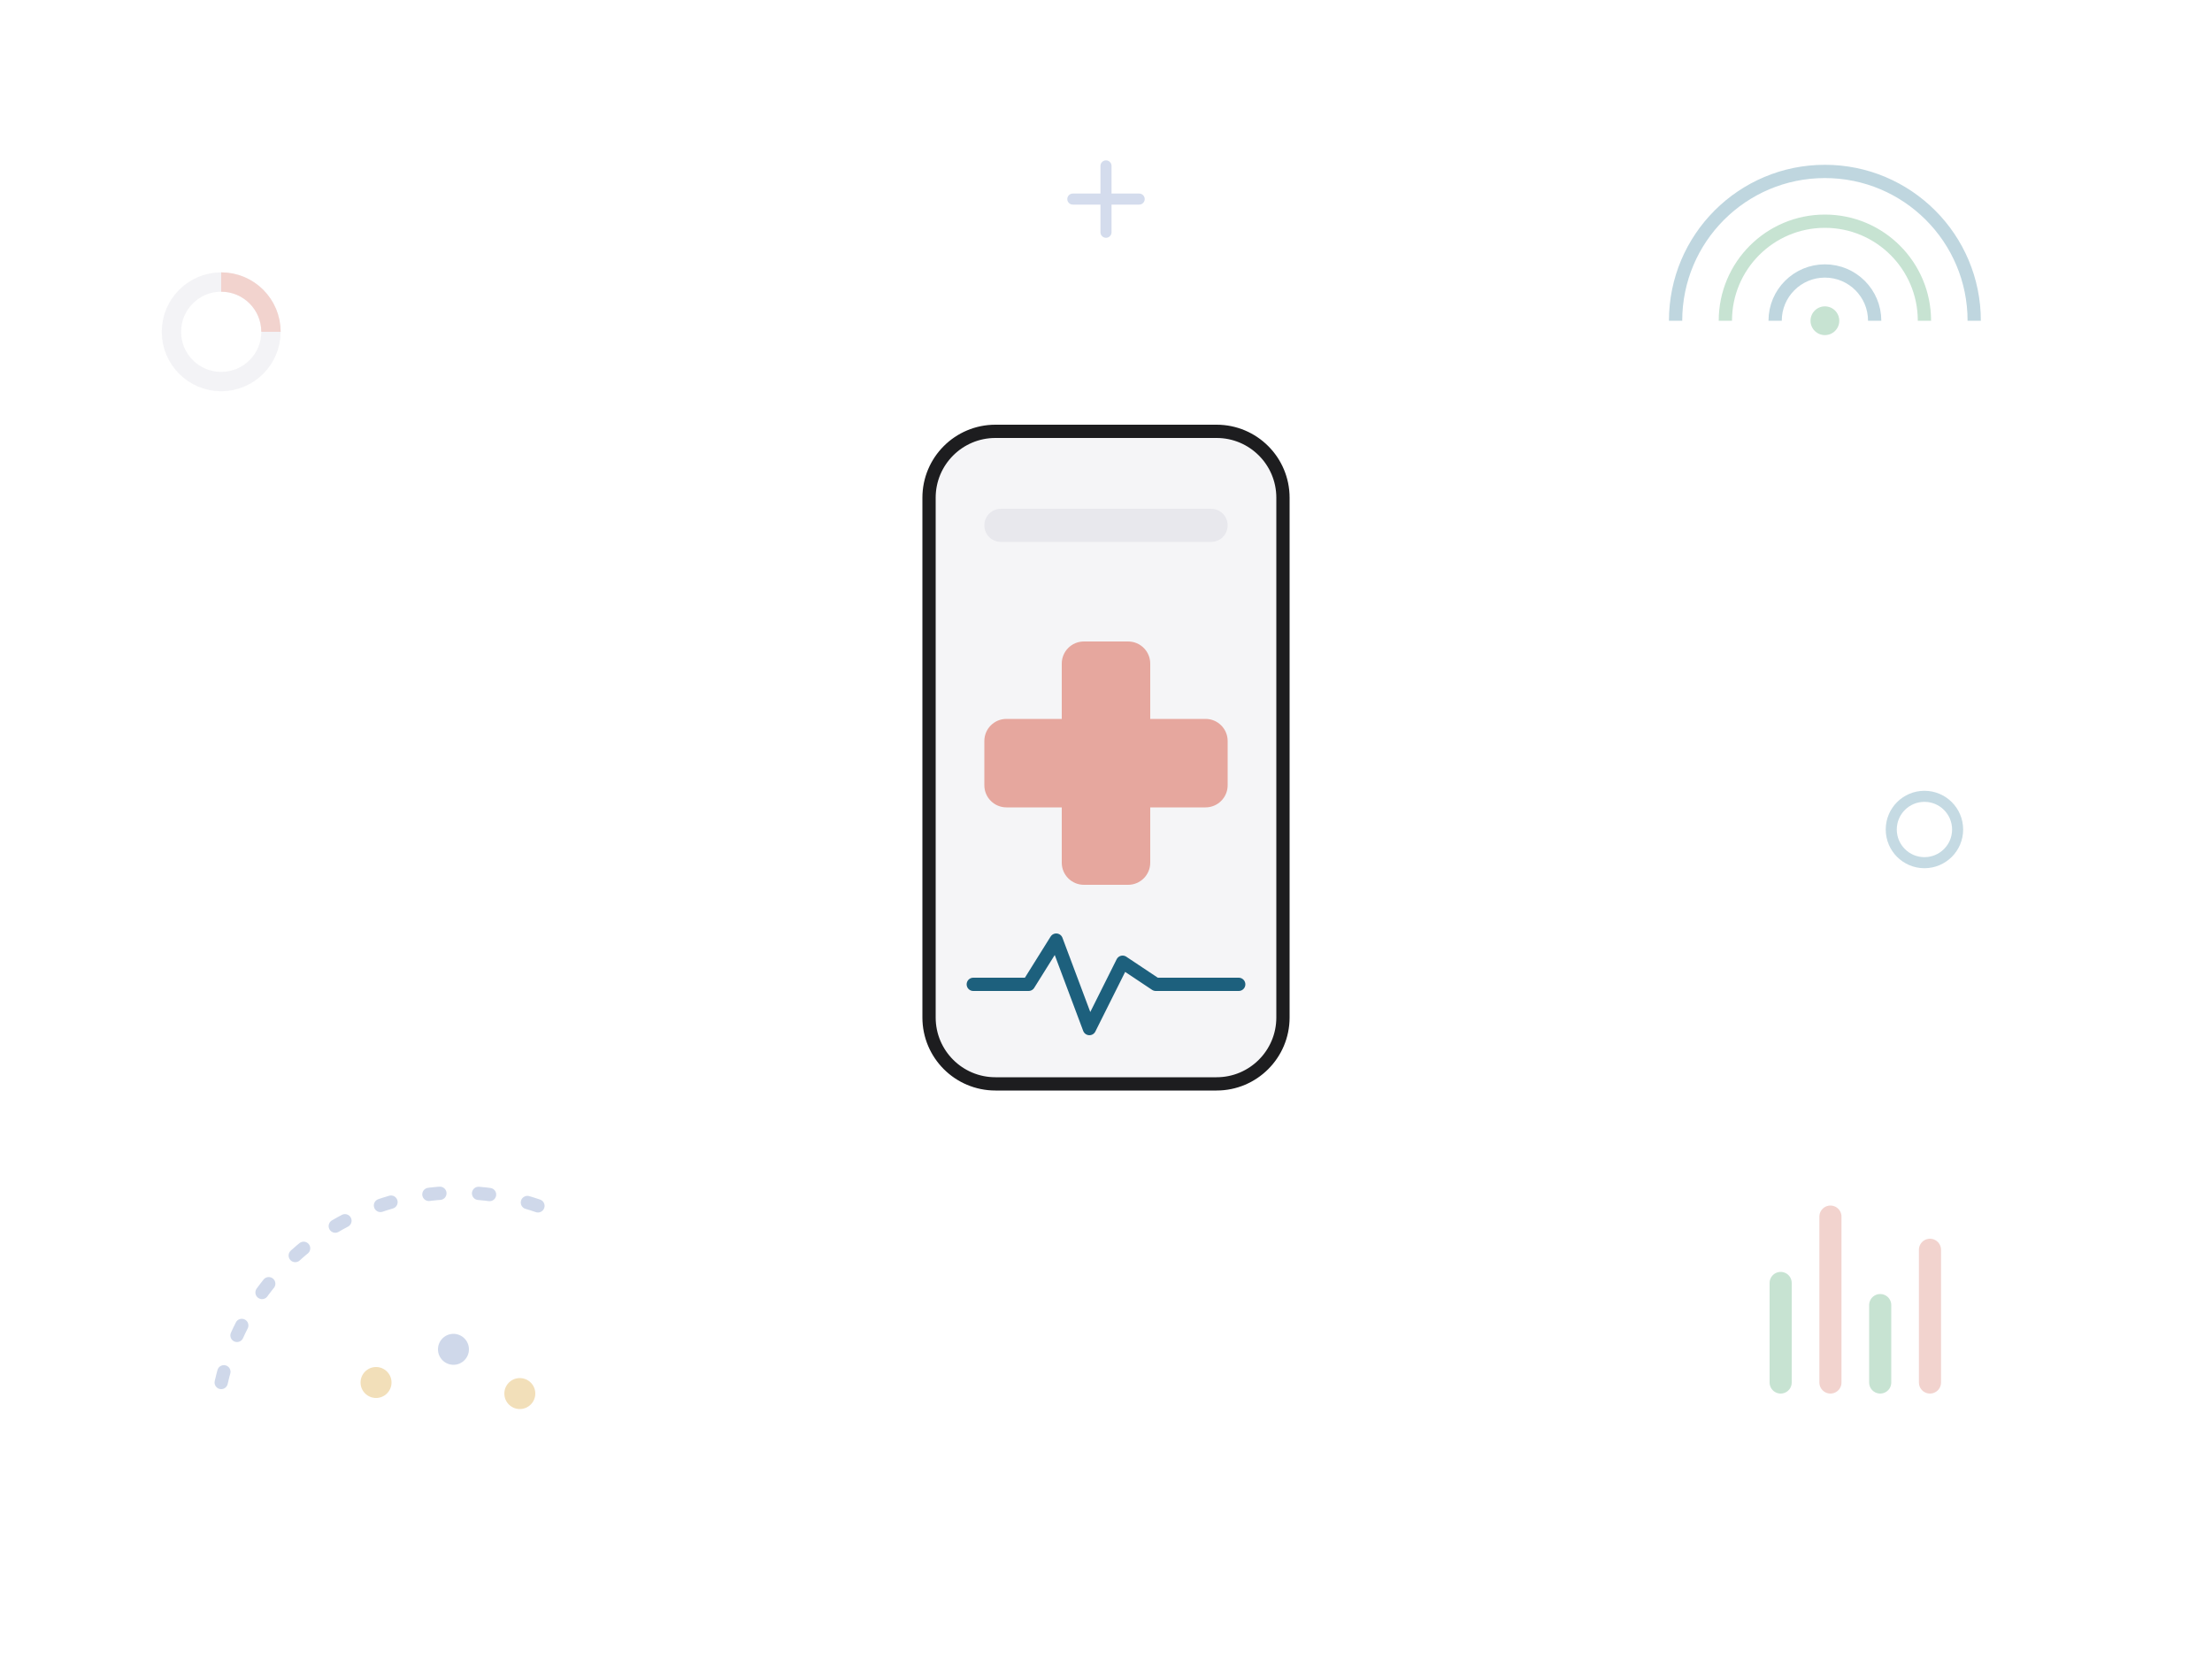
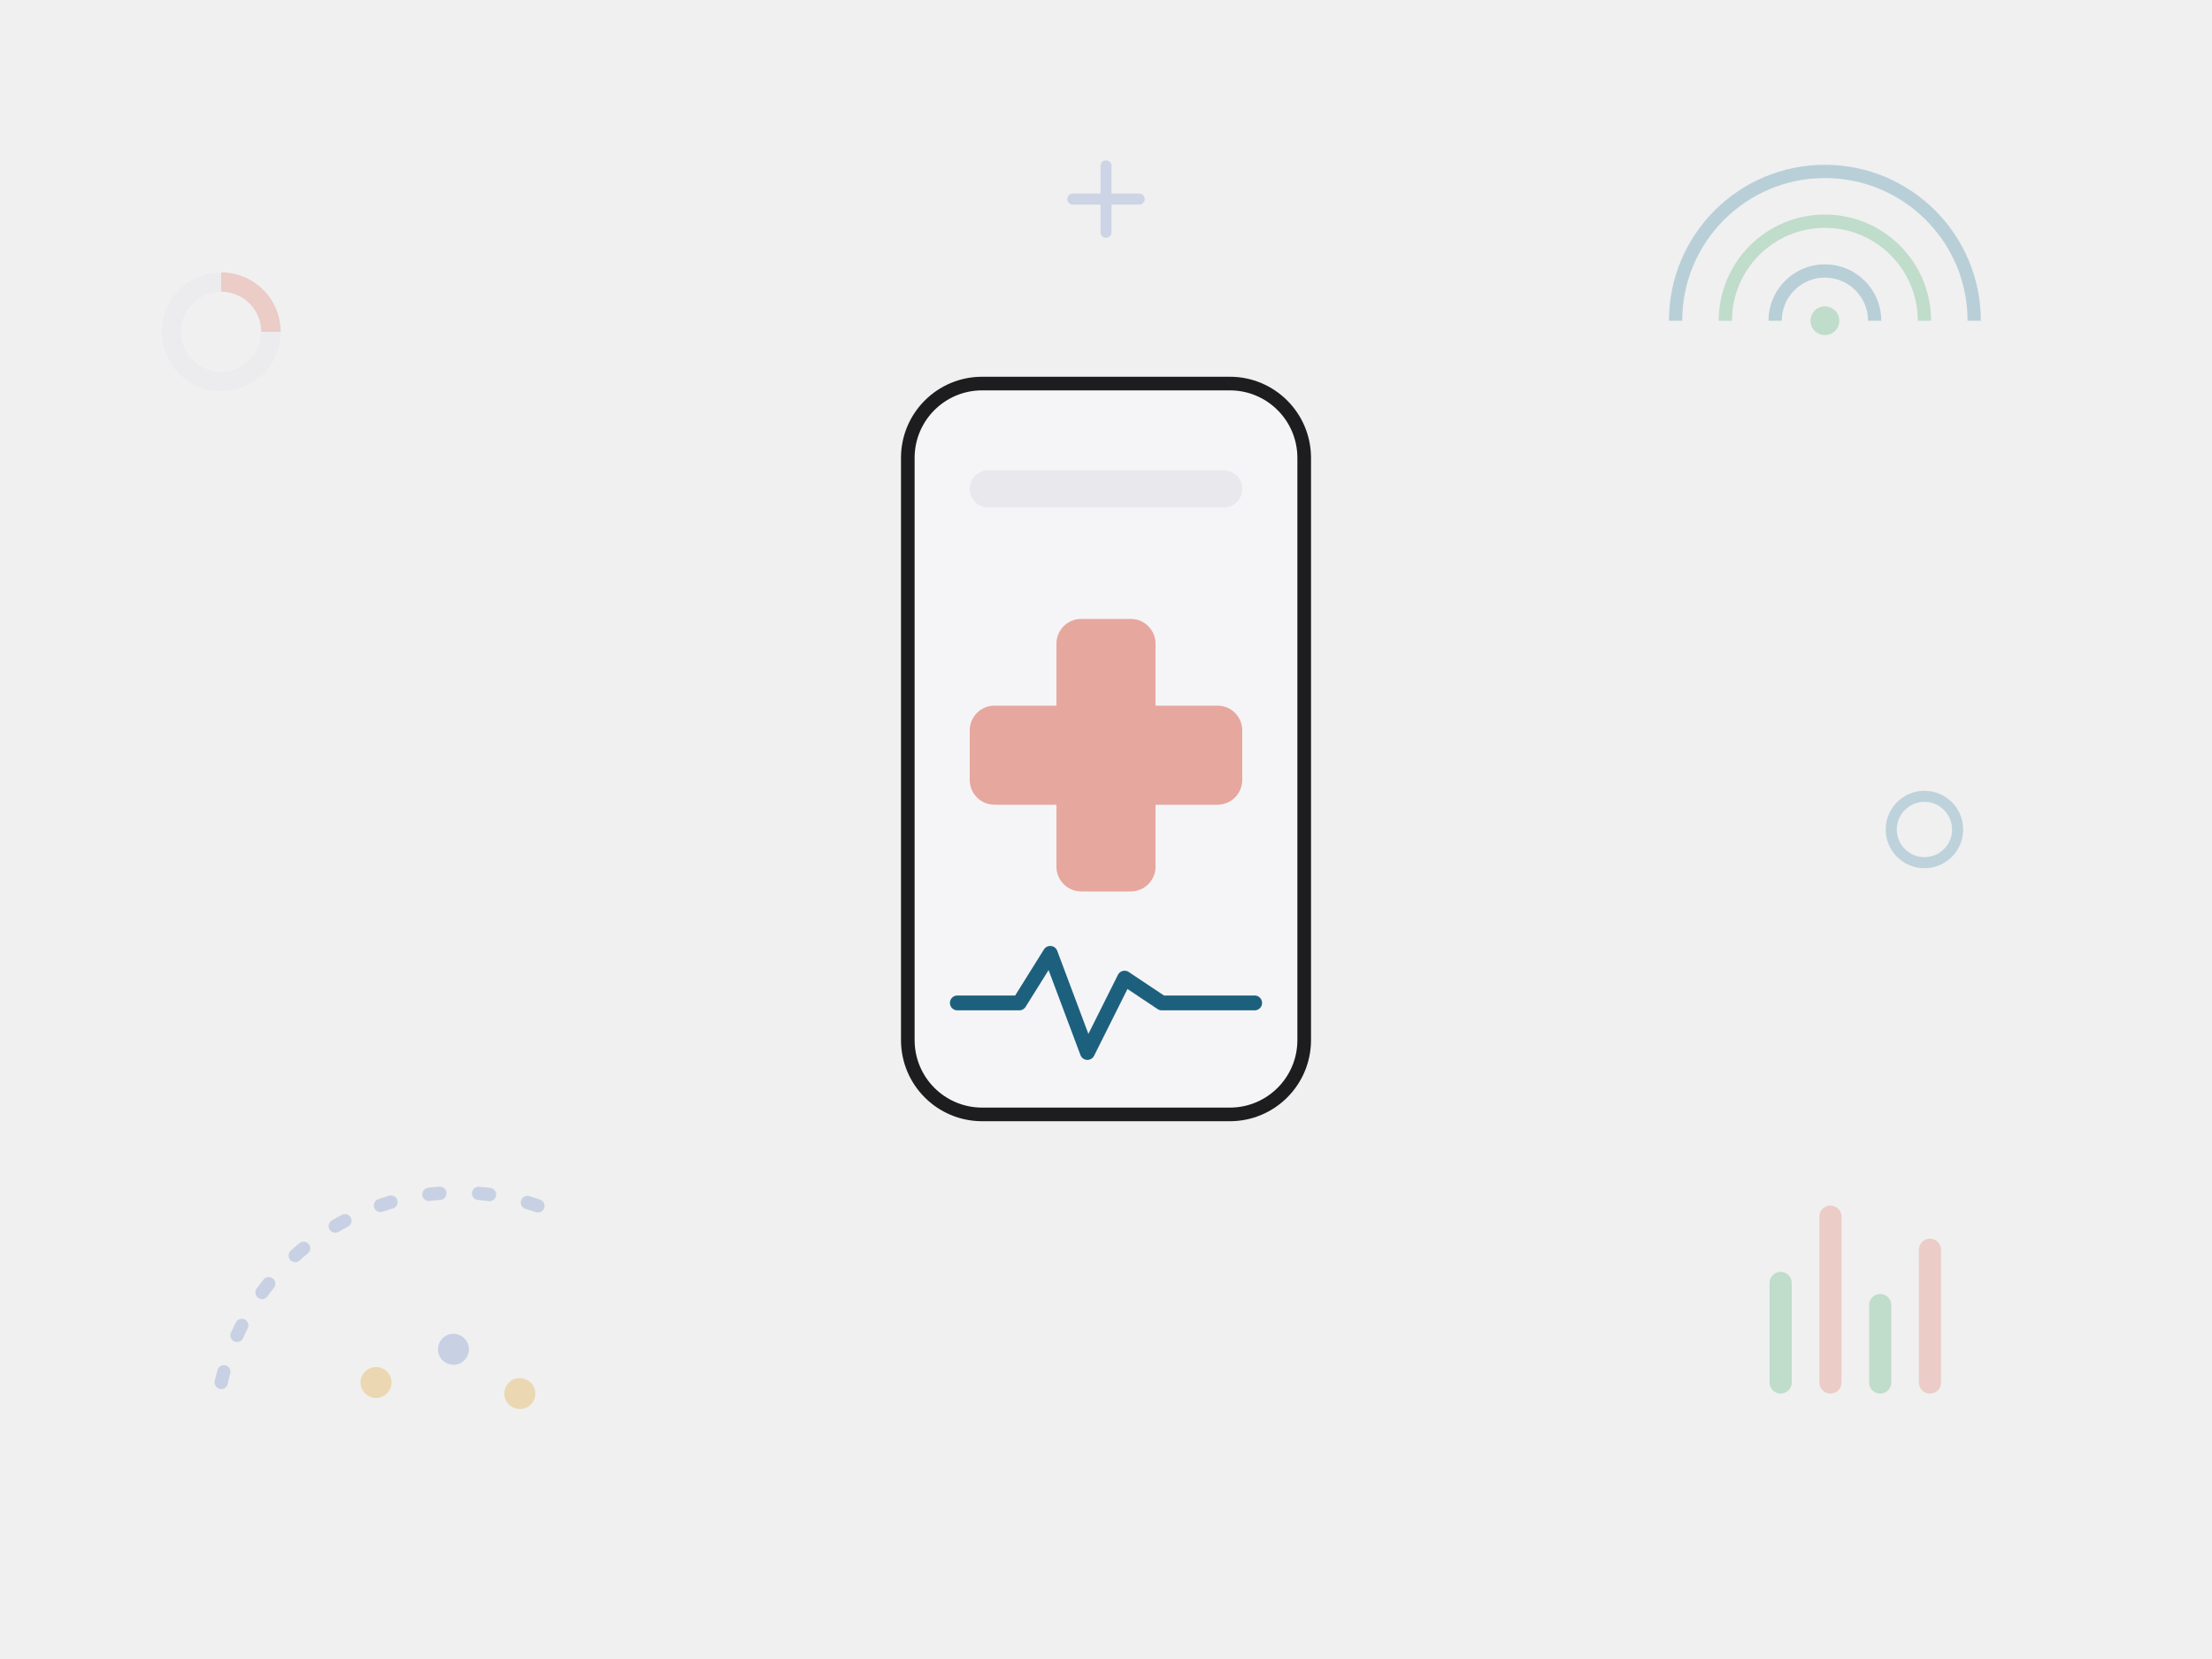
<svg xmlns="http://www.w3.org/2000/svg" width="400" height="300" viewBox="0 0 400 300">
-   <rect width="400" height="300" fill="#ffffff" />
  <g opacity="0.5">
    <g fill="none">
      <circle cx="40" cy="60" r="9" stroke="#e8e8ed" stroke-width="3.5" />
      <path d="M 40 51 A 9 9 0 0 1 49 60" stroke="#e6a79e" stroke-width="3.5" />
    </g>
  </g>
  <g opacity="0.5">
    <g fill="none">
      <path d="M 321 58 A 9 9 0 0 1 339 58" stroke="#7faec0" stroke-width="2.4" />
      <path d="M 312 58 A 18 18 0 0 1 348 58" stroke="#8fc7a6" stroke-width="2.4" />
      <path d="M 303 58 A 27 27 0 0 1 357 58" stroke="#7faec0" stroke-width="2.4" />
      <circle cx="330" cy="58" r="2.6" fill="#8fc7a6" />
    </g>
  </g>
  <g opacity="0.5">
    <path d="M 40 250 A 44 44 0 0 1 102 220" fill="none" stroke="#9fb2d6" stroke-width="2.4" stroke-dasharray="2 7" stroke-linecap="round" />
    <circle cx="68" cy="250" r="2.8" fill="#e6bf73" />
    <circle cx="82" cy="244" r="2.8" fill="#9fb2d6" />
    <circle cx="94" cy="252" r="2.8" fill="#e6bf73" />
  </g>
  <g opacity="0.5">
    <g stroke-linecap="round">
      <line x1="322" y1="250" x2="322" y2="232" stroke="#8fc7a6" stroke-width="4" />
      <line x1="331" y1="250" x2="331" y2="220" stroke="#e6a79e" stroke-width="4" />
      <line x1="340" y1="250" x2="340" y2="236" stroke="#8fc7a6" stroke-width="4" />
      <line x1="349" y1="250" x2="349" y2="226" stroke="#e6a79e" stroke-width="4" />
    </g>
  </g>
  <g opacity="0.45">
    <circle cx="348" cy="150" r="6" fill="none" stroke="#7faec0" stroke-width="2" />
  </g>
  <g opacity="0.45">
    <g stroke="#9fb2d6" stroke-width="2" stroke-linecap="round">
      <line x1="194" y1="36" x2="206" y2="36" />
      <line x1="200" y1="30" x2="200" y2="42" />
    </g>
  </g>
-   <g fill="none" stroke="#1d1d1f" stroke-width="2.4" stroke-linecap="round" stroke-linejoin="round">
+   <g transform="translate(200 150) scale(1.12) translate(-200 -150)" fill="none" stroke="#1d1d1f" stroke-width="2.2" stroke-linecap="round" stroke-linejoin="round">
    <rect x="168" y="78" width="64" height="118" rx="12" fill="#f5f5f7" />
    <rect x="178" y="92" width="44" height="6" rx="3" fill="#e8e8ed" stroke="none" />
    <rect x="192" y="116" width="16" height="44" rx="4" fill="#e6a79e" stroke="none" />
    <rect x="178" y="130" width="44" height="16" rx="4" fill="#e6a79e" stroke="none" />
    <polyline points="176,178 186,178 191,170 197,186 203,174 209,178 224,178" stroke="#1d607d" stroke-width="2.4" />
  </g>
</svg>
